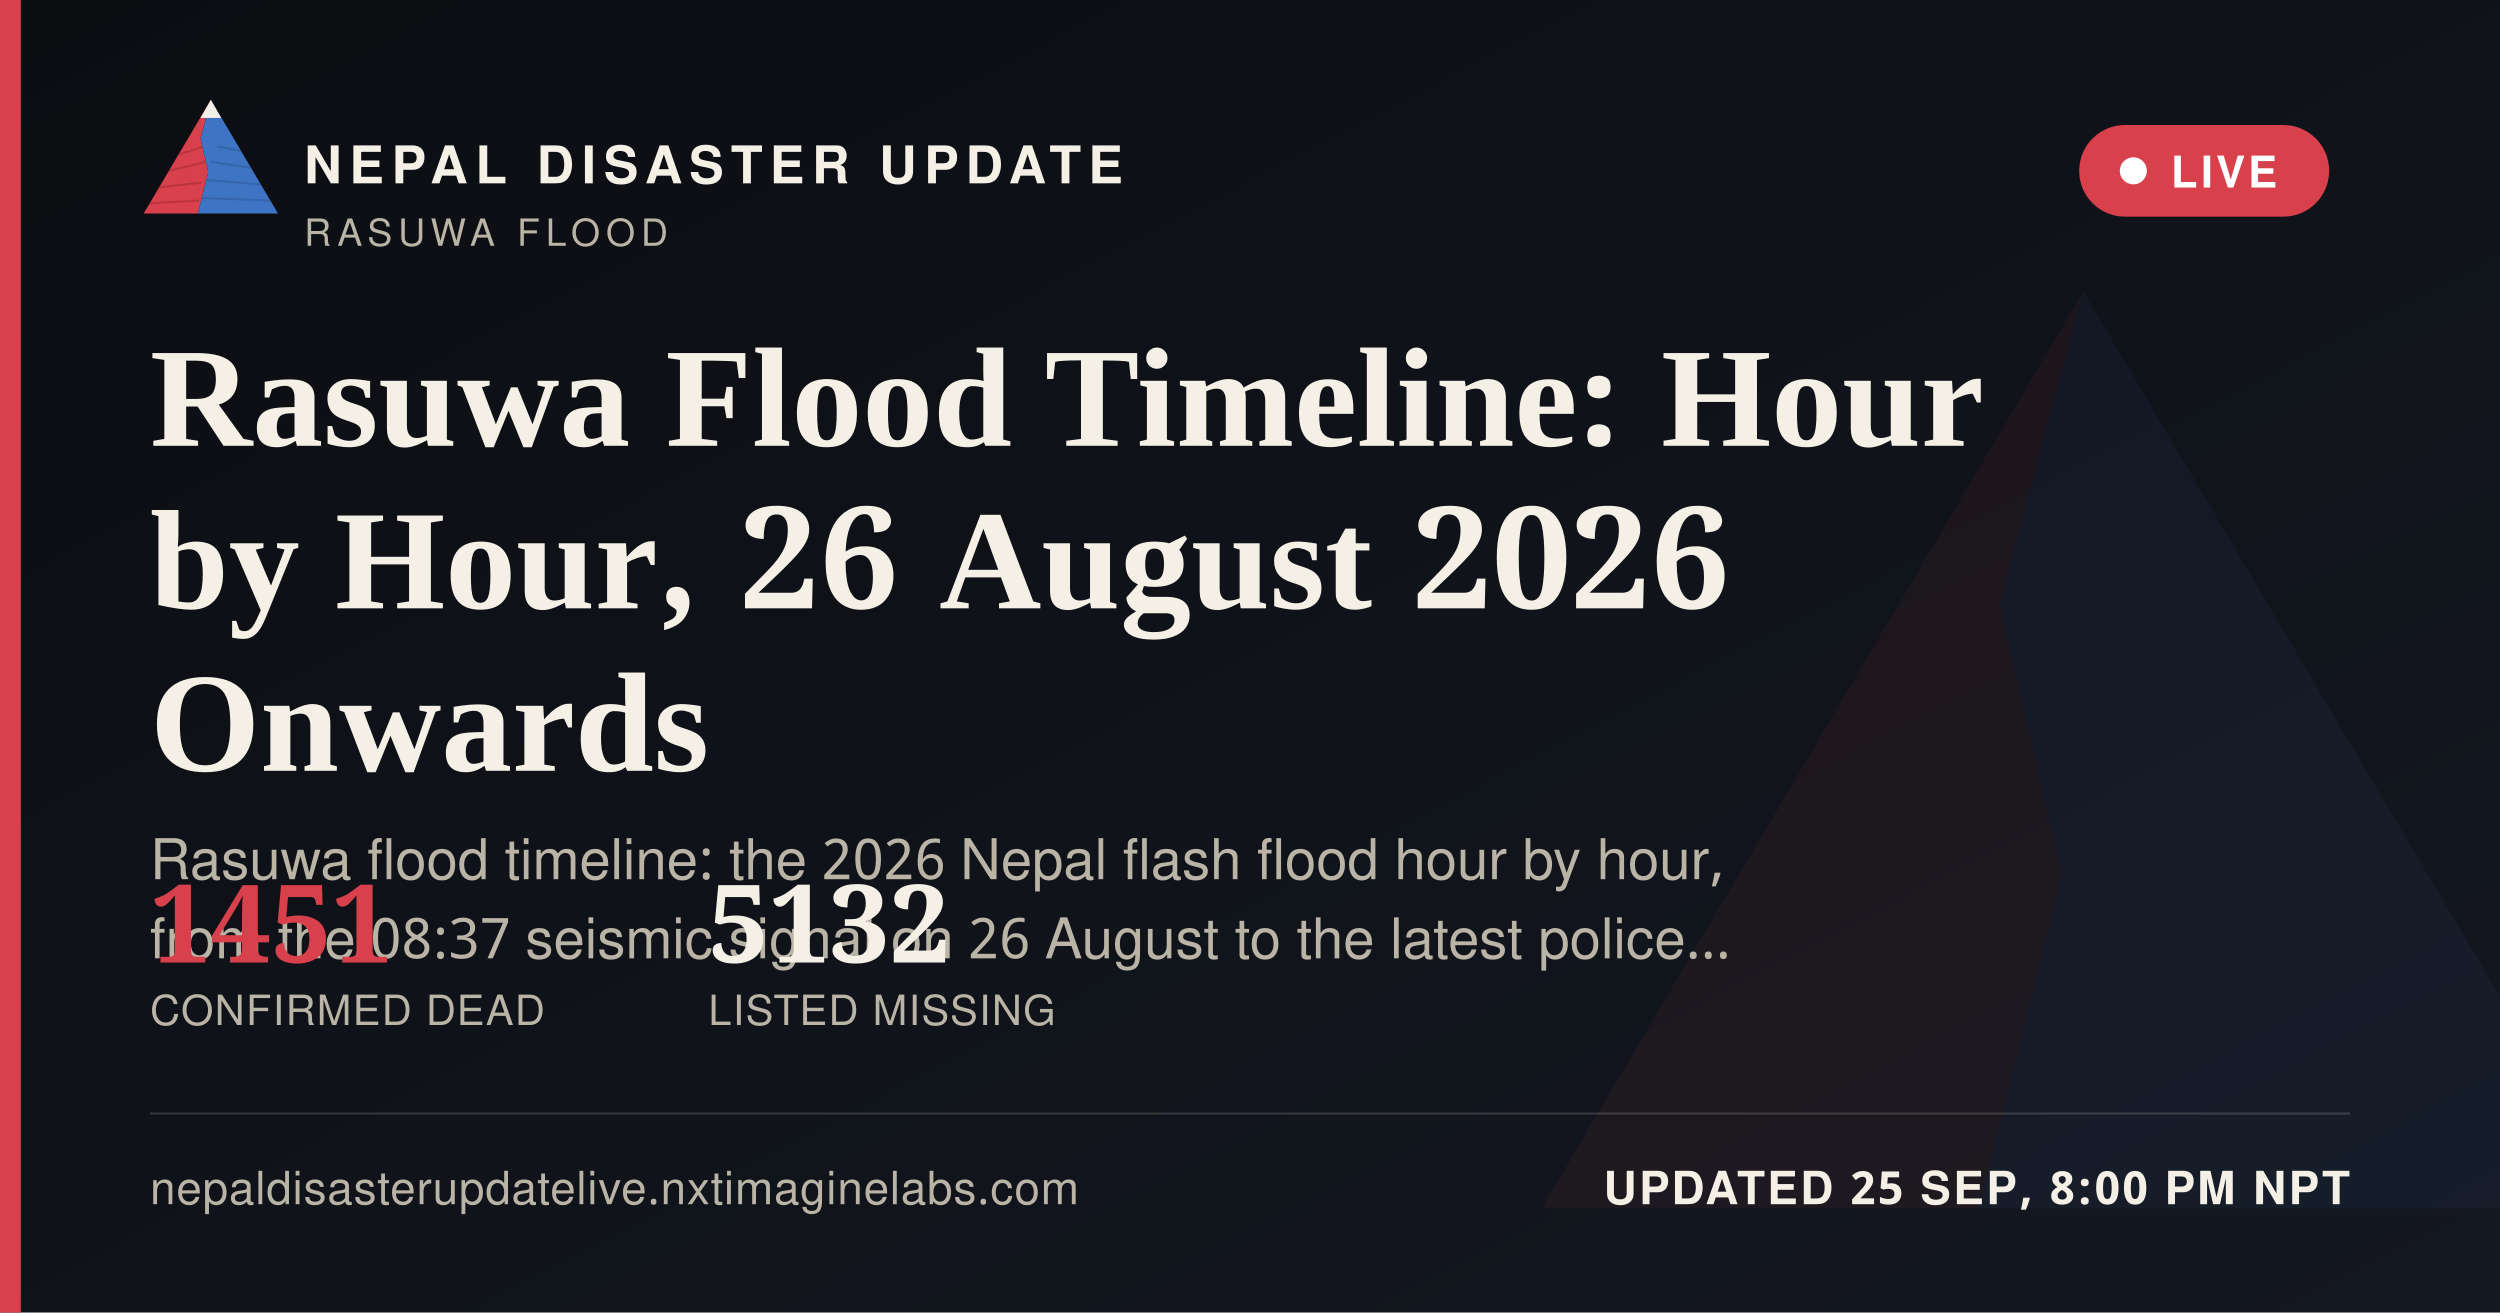
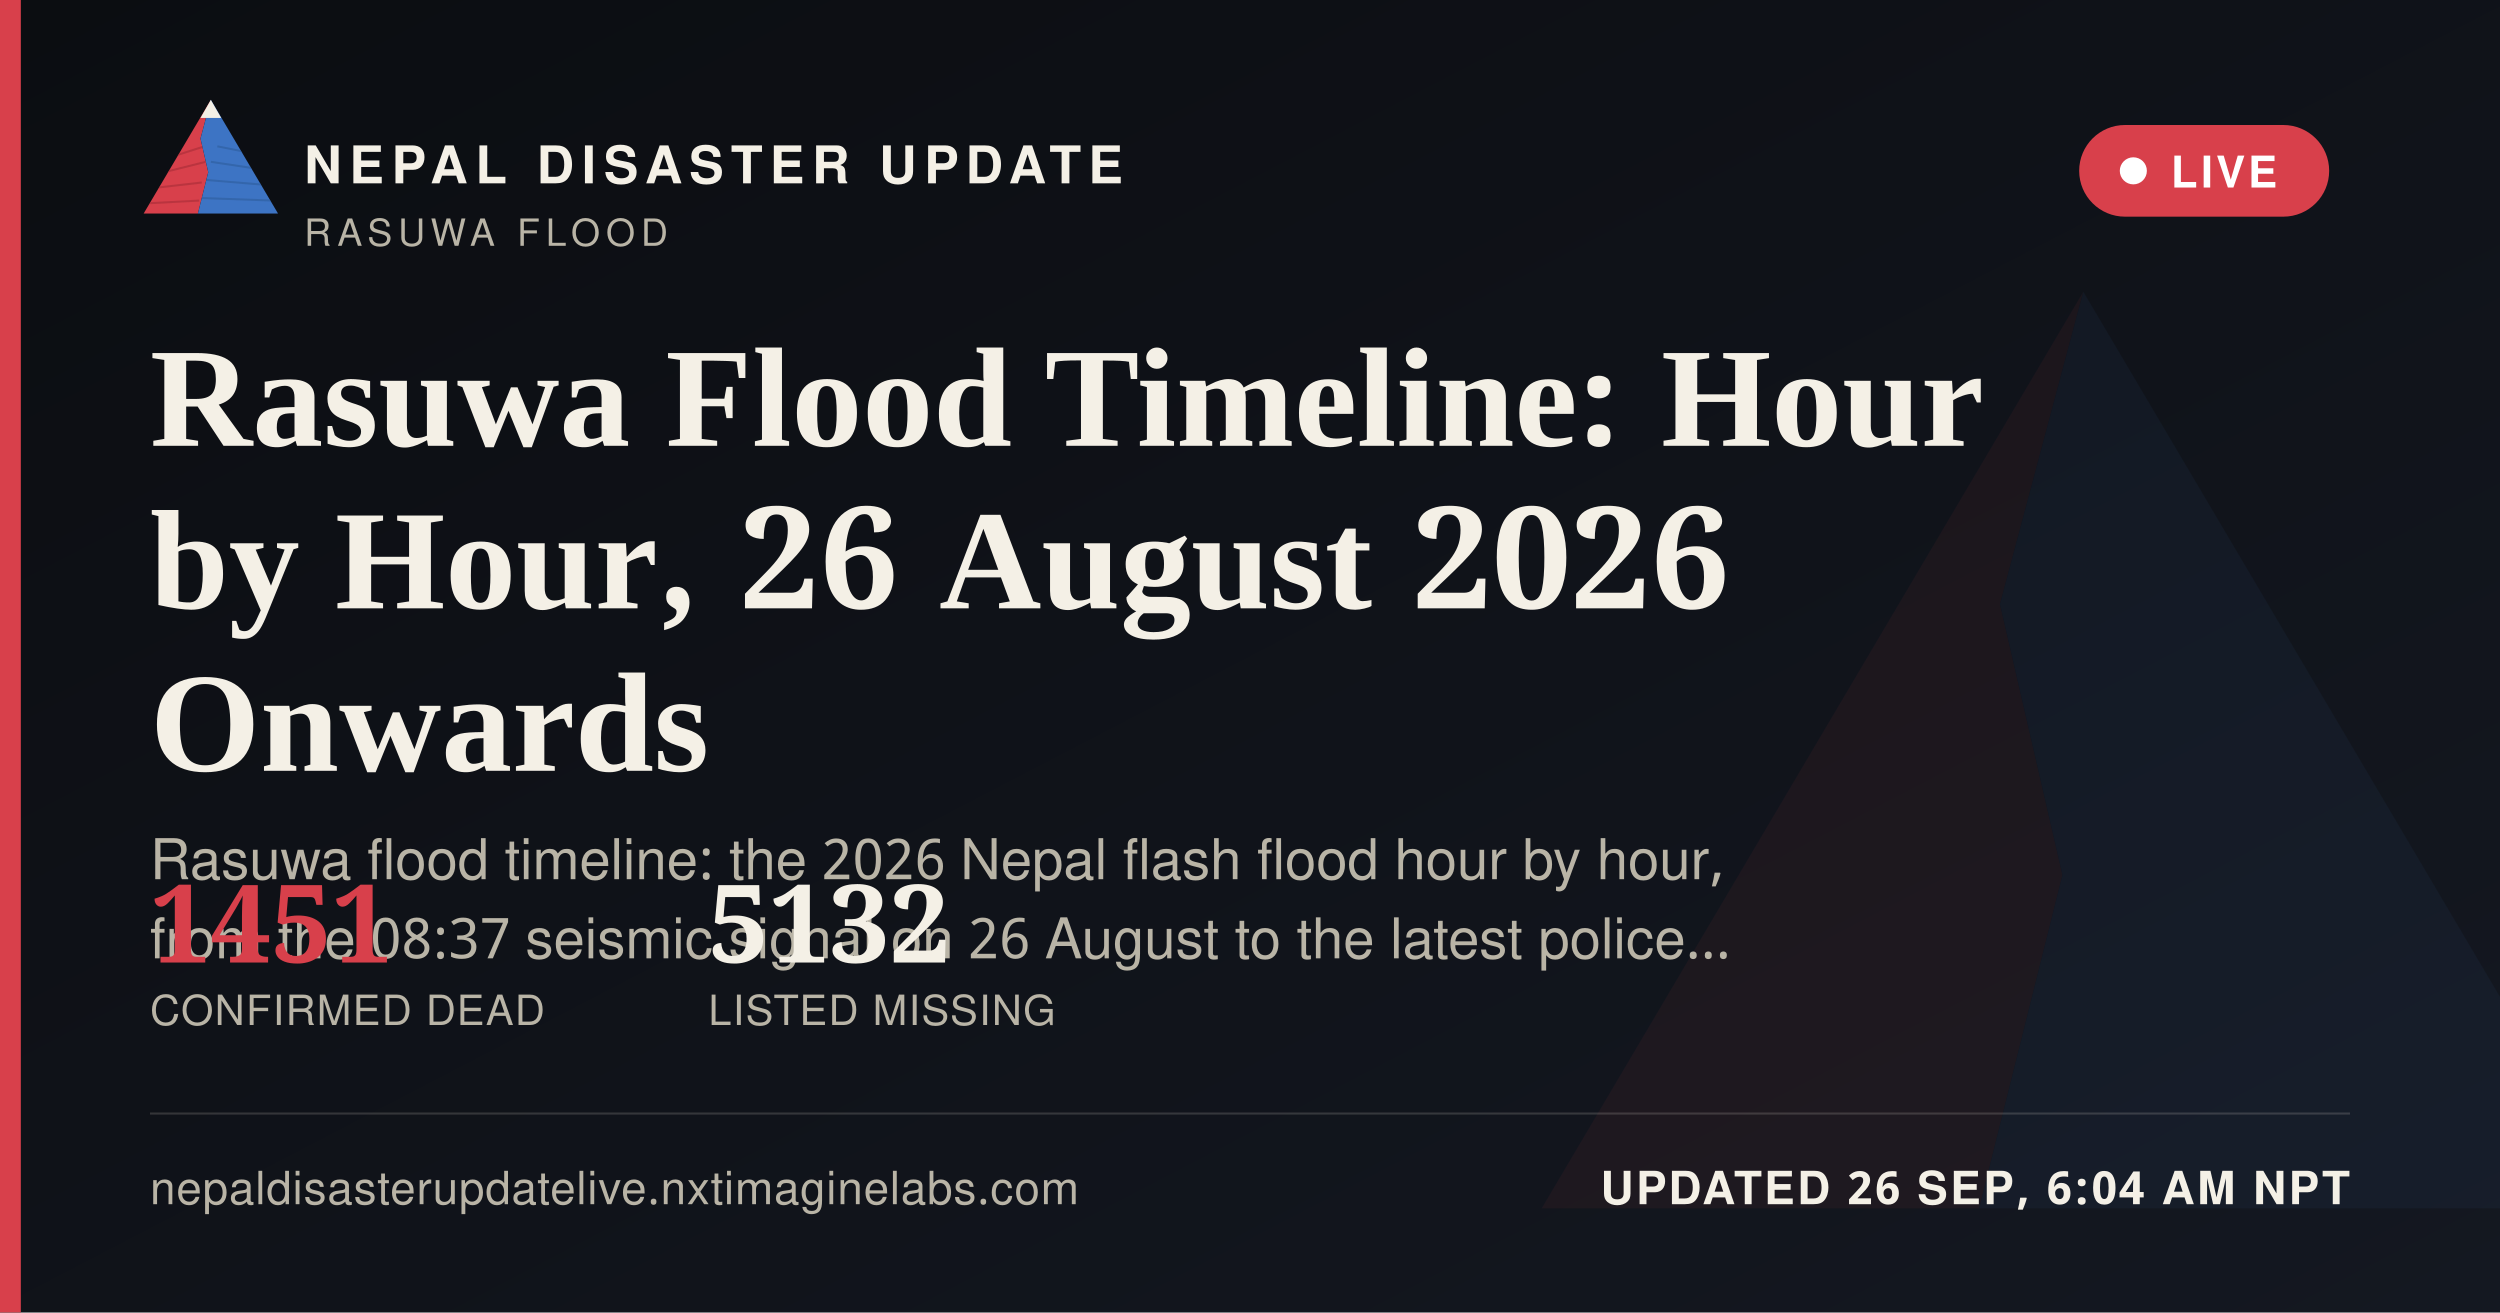
<svg xmlns="http://www.w3.org/2000/svg" width="1200" height="630" viewBox="0 0 1200 630">
  <defs>
    <linearGradient id="ogbg" x1="0" y1="0" x2="1" y2="1">
      <stop offset="0" stop-color="#0B0D11" />
      <stop offset="1" stop-color="#141821" />
    </linearGradient>
  </defs>
  <rect width="1200" height="630" fill="url(#ogbg)" />
  <g transform="translate(700,60) scale(5)" opacity="0.06">
    <polygon points="60,16 52,46 58,72 50,104 8,104" fill="#D8404B" />
    <polygon points="60,16 112,104 50,104 58,72 52,46" fill="#3D74C4" />
  </g>
  <rect x="0" y="0" width="10" height="630" fill="#D8404B" />
  <g transform="translate(64,38) scale(0.62)">
    <g>
      <defs>
        <clipPath id="ogLc">
          <polygon points="60,16 52,46 58,72 50,104 8,104" />
        </clipPath>
        <clipPath id="ogRc">
          <polygon points="60,16 112,104 50,104 58,72 52,46" />
        </clipPath>
      </defs>
      <polygon points="60,16 52,46 58,72 50,104 8,104" fill="#D8404B" />
      <g clip-path="url(#ogLc)" stroke="#A32A34" stroke-width="1.6" fill="none" opacity="0.55">
        <path d="M30,60 L55,52" />
        <path d="M24,72 L56,64" />
        <path d="M18,84 L53,80" />
        <path d="M13,96 L51,94" />
      </g>
      <polygon points="60,16 112,104 50,104 58,72 52,46" fill="#3D74C4" />
      <g clip-path="url(#ogRc)" stroke="#2A5793" stroke-width="1.6" fill="none" opacity="0.5">
        <path d="M65,52 L95,58" />
        <path d="M60,64 L100,70" />
        <path d="M56,78 L104,82" />
        <path d="M52,92 L108,94" />
      </g>
      <polygon points="60,16 52,30 68,30" fill="#F4F0E6" />
    </g>
  </g>
  <text x="146" y="88" font-family="'Public Sans', 'Noto Sans Devanagari', 'Helvetica Neue', Helvetica, Arial, sans-serif" font-size="25" font-weight="800" letter-spacing="3.6" fill="#F4F0E6">NEPAL DISASTER UPDATE</text>
  <text x="146" y="118" font-family="'Public Sans', 'Noto Sans Devanagari', 'Helvetica Neue', Helvetica, Arial, sans-serif" font-size="18" letter-spacing="2.8" fill="#B9B4A6">RASUWA FLOOD</text>
  <g>
    <rect x="998" y="60" width="120" height="44" rx="22" fill="#D8404B" stroke="none" />
    <circle cx="1024" cy="82" r="6.5" fill="#FFFFFF" />
    <text x="1042" y="90" font-family="'Public Sans', 'Noto Sans Devanagari', 'Helvetica Neue', Helvetica, Arial, sans-serif" font-size="21" font-weight="700" letter-spacing="1.6" fill="#FFFFFF">LIVE</text>
  </g>
  <text x="72" y="214" font-family="Newsreader, 'Noto Serif Devanagari', Georgia, 'Times New Roman', serif" font-size="68" font-weight="600" fill="#F4F0E6">Rasuwa Flood Timeline: Hour</text>
  <text x="72" y="292" font-family="Newsreader, 'Noto Serif Devanagari', Georgia, 'Times New Roman', serif" font-size="68" font-weight="600" fill="#F4F0E6">by Hour, 26 August 2026</text>
  <text x="72" y="370" font-family="Newsreader, 'Noto Serif Devanagari', Georgia, 'Times New Roman', serif" font-size="68" font-weight="600" fill="#F4F0E6">Onwards</text>
  <text x="72" y="422" font-family="'Public Sans', 'Noto Sans Devanagari', 'Helvetica Neue', Helvetica, Arial, sans-serif" font-size="27" fill="#B9B4A6">Rasuwa flood timeline: the 2026 Nepal flash flood hour by hour,</text>
  <text x="72" y="460" font-family="'Public Sans', 'Noto Sans Devanagari', 'Helvetica Neue', Helvetica, Arial, sans-serif" font-size="27" fill="#B9B4A6">from the 08:37 seismic signal on 26 August to the latest police…</text>
  <g transform="translate(72,462)">
    <text x="0" y="0" font-family="Newsreader, 'Noto Serif Devanagari', Georgia, 'Times New Roman', serif" font-size="52" font-weight="600" fill="#D8404B">1451</text>
    <text x="0" y="30" font-family="'Public Sans', 'Noto Sans Devanagari', 'Helvetica Neue', Helvetica, Arial, sans-serif" font-size="20" letter-spacing="0.6" fill="#B9B4A6">CONFIRMED DEAD</text>
    <text x="268" y="0" font-family="Newsreader, 'Noto Serif Devanagari', Georgia, 'Times New Roman', serif" font-size="52" font-weight="600" fill="#F4F0E6">5132</text>
    <text x="268" y="30" font-family="'Public Sans', 'Noto Sans Devanagari', 'Helvetica Neue', Helvetica, Arial, sans-serif" font-size="20" letter-spacing="0.6" fill="#B9B4A6">LISTED MISSING</text>
  </g>
  <rect x="72" y="534" width="1056" height="1" fill="rgba(244,240,230,0.16)" />
  <text x="72" y="578" font-family="'Public Sans', 'Noto Sans Devanagari', 'Helvetica Neue', Helvetica, Arial, sans-serif" font-size="22" fill="#B9B4A6" letter-spacing="0.4">nepaldisasterupdatelive.nxtimaginelabs.com</text>
-   <text x="1128" y="578" text-anchor="end" font-family="'Public Sans', 'Noto Sans Devanagari', 'Helvetica Neue', Helvetica, Arial, sans-serif" font-size="22" font-weight="700" letter-spacing="1.2" fill="#F4F0E6">UPDATED 25 SEP, 8:00 PM NPT</text>
+   <text x="1128" y="578" text-anchor="end" font-family="'Public Sans', 'Noto Sans Devanagari', 'Helvetica Neue', Helvetica, Arial, sans-serif" font-size="22" font-weight="700" letter-spacing="1.2" fill="#F4F0E6">UPDATED 26 SEP, 6:04 AM NPT</text>
</svg>
